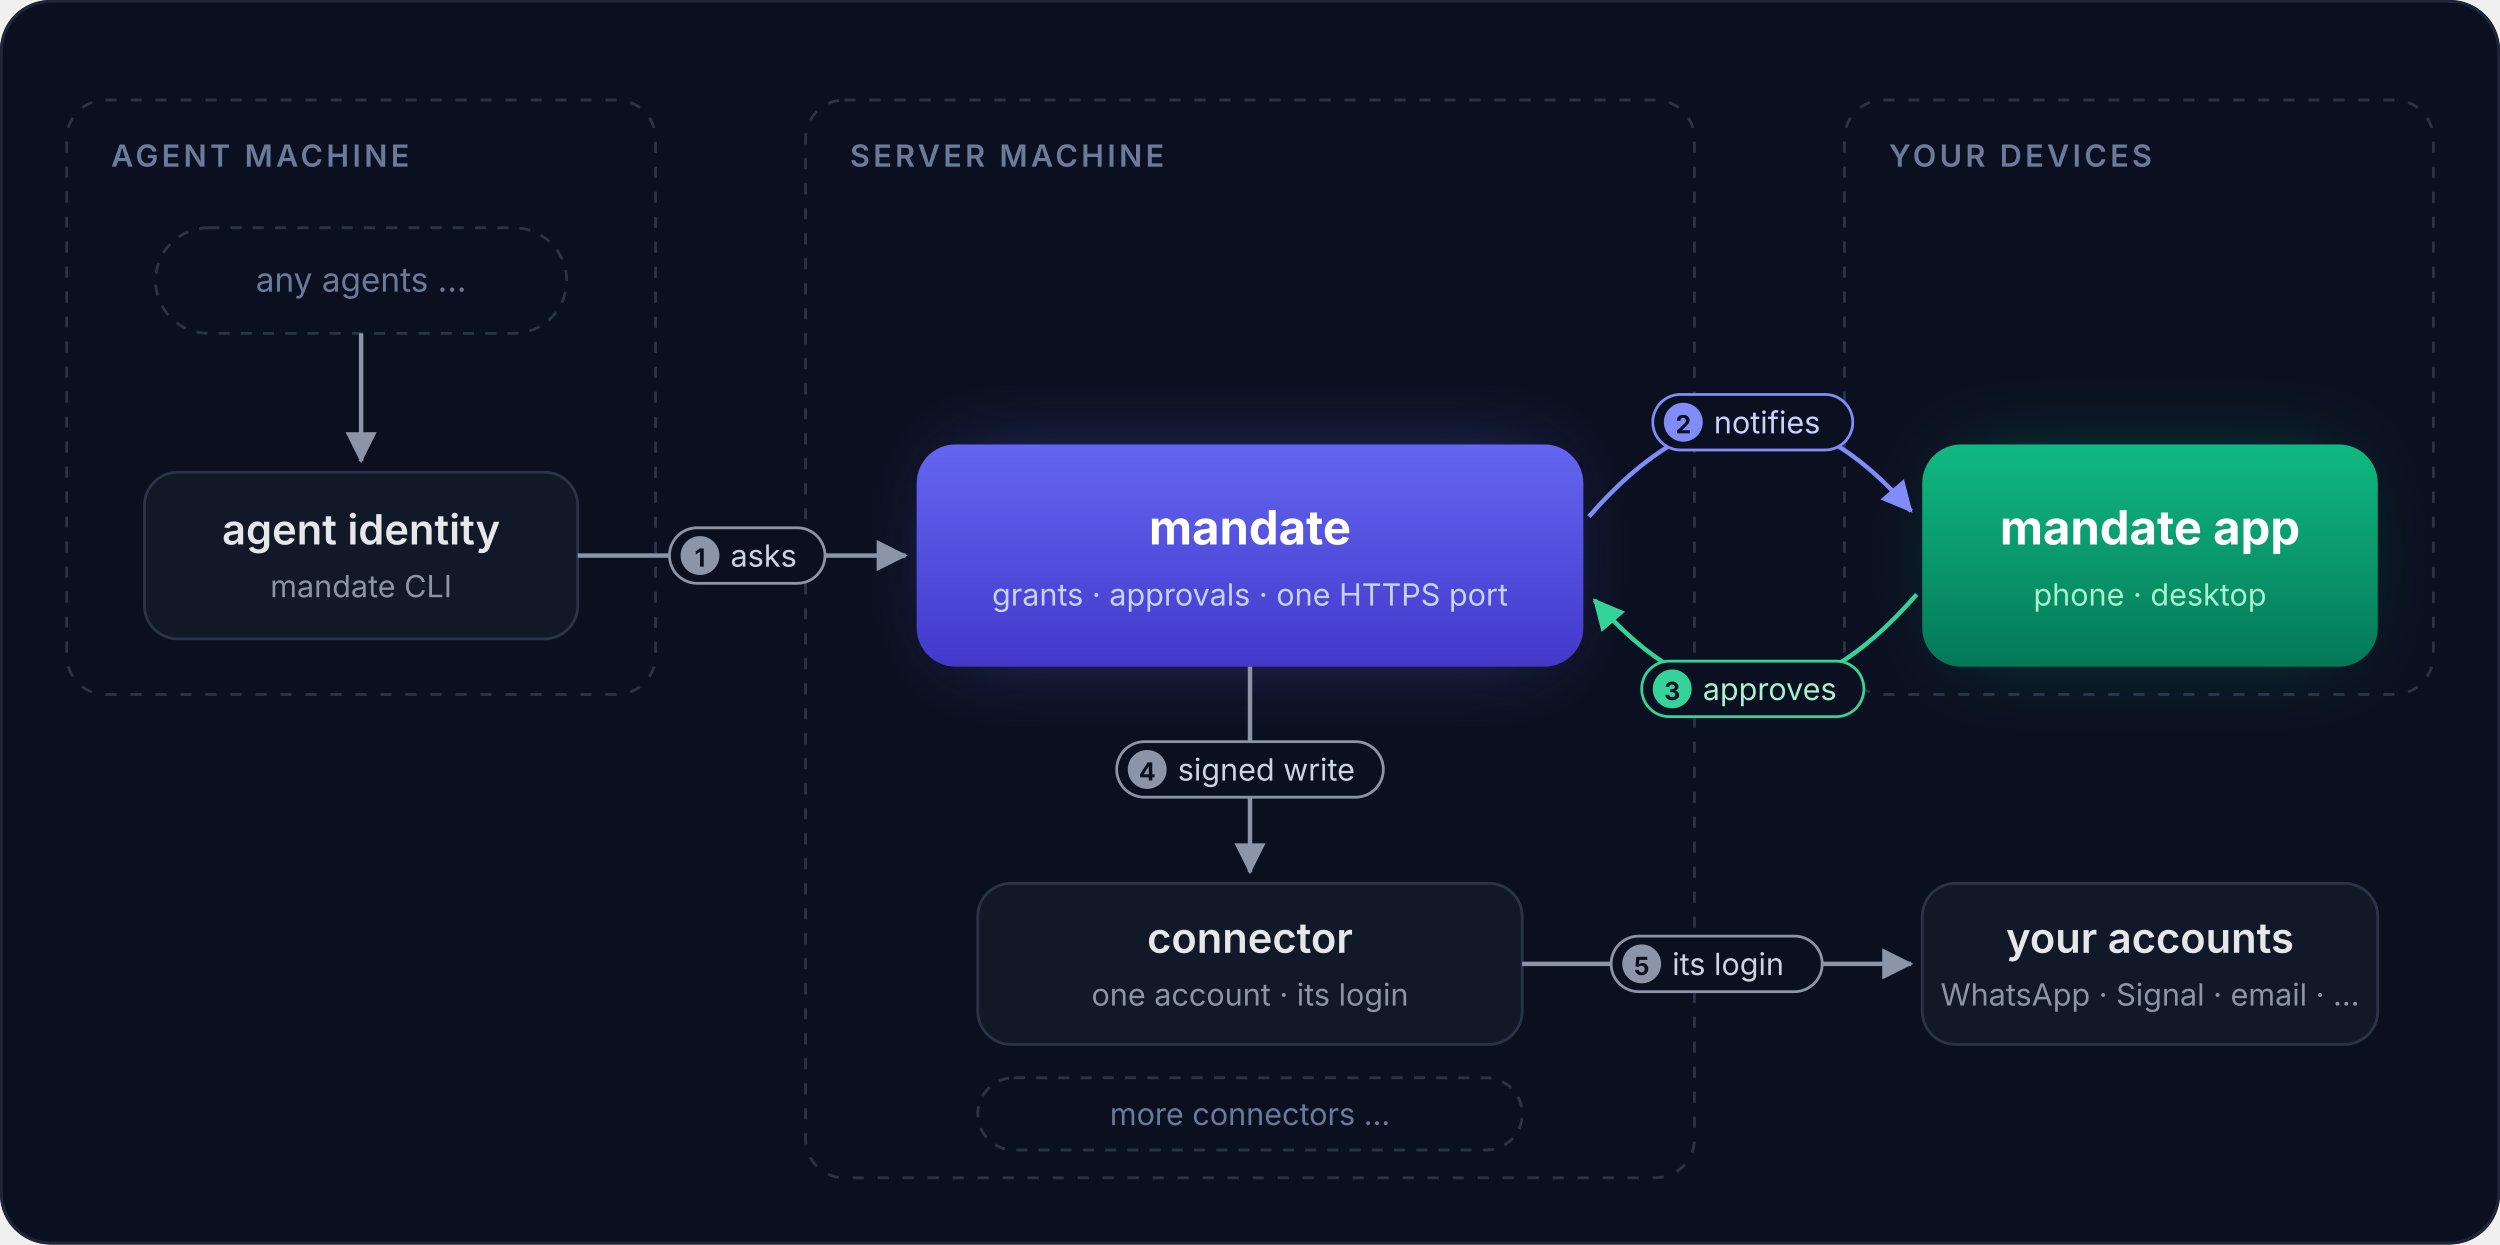
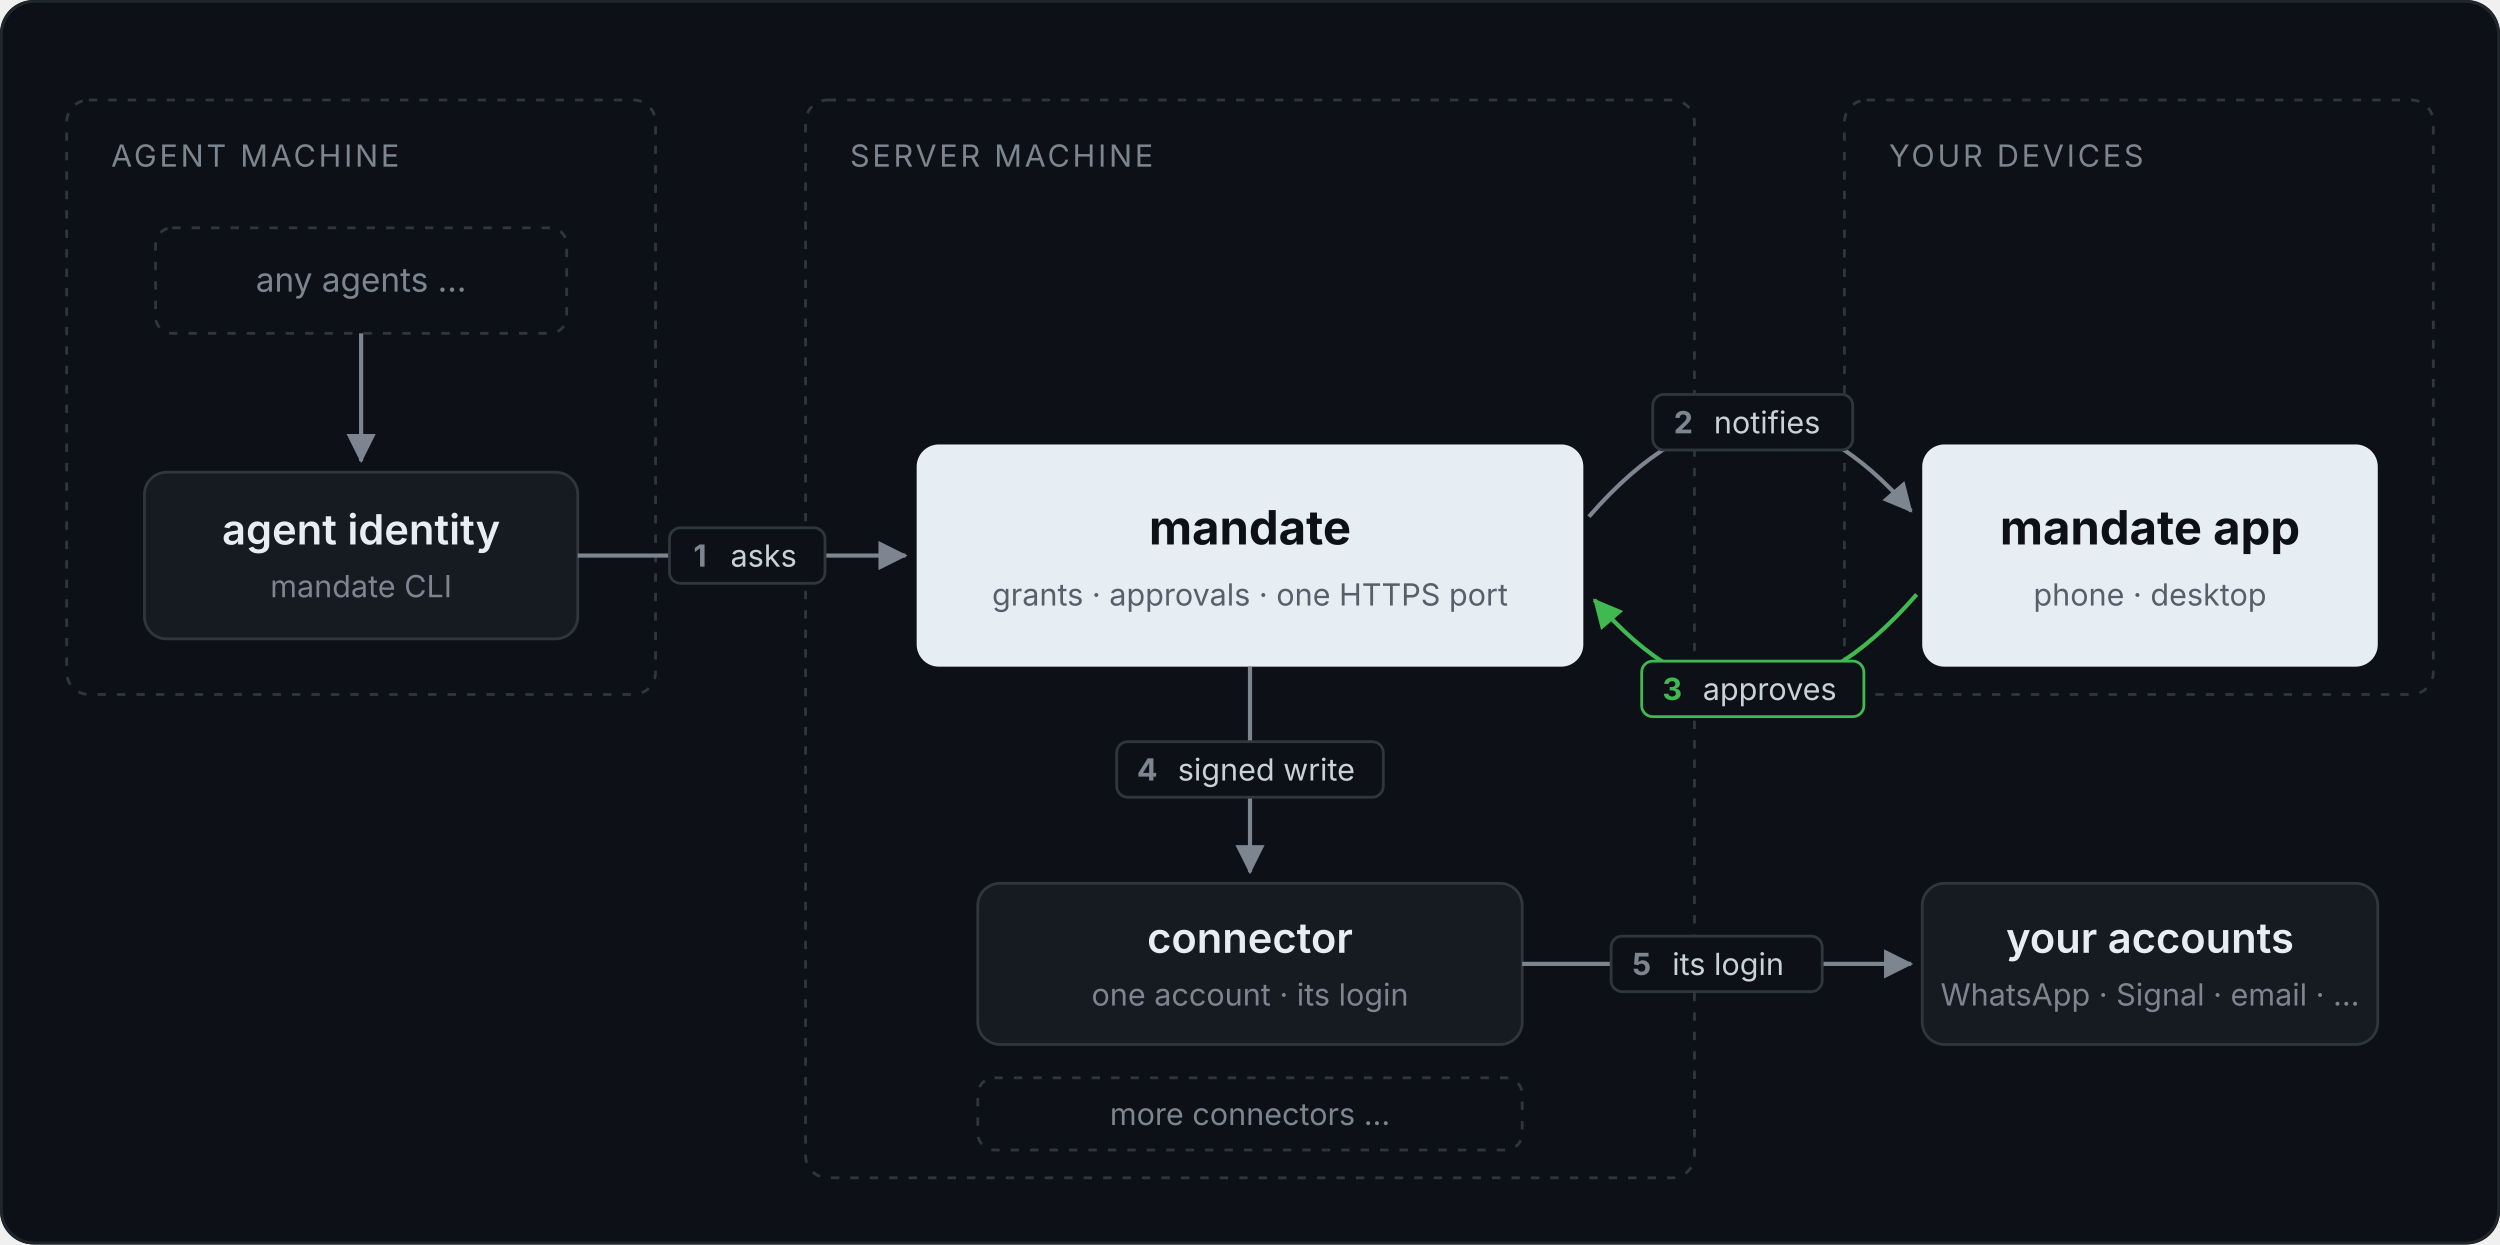
<svg xmlns="http://www.w3.org/2000/svg" width="900" height="448" viewBox="0 0 900 448" font-family="Inter, -apple-system, Segoe UI, Helvetica, Arial, sans-serif">
  <defs>
-     <linearGradient id="indigo" x1="0" y1="0" x2="0" y2="1">
-       <stop offset="0" stop-color="#6366f1" />
-       <stop offset="1" stop-color="#4338ca" />
-     </linearGradient>
-     <linearGradient id="emerald" x1="0" y1="0" x2="0" y2="1">
-       <stop offset="0" stop-color="#10b981" />
-       <stop offset="1" stop-color="#047857" />
-     </linearGradient>
-     <filter id="glow" x="-50%" y="-50%" width="200%" height="200%">
-       <feGaussianBlur stdDeviation="14" />
-     </filter>
    <marker id="n" markerWidth="8" markerHeight="8" refX="6.5" refY="3.5" orient="auto">
-       <path d="M0,0 L7,3.5 L0,7 Z" fill="#8b95a7" />
+       <path d="M0,0 L7,3.5 L0,7 Z" fill="#7d8590" />
    </marker>
-     <marker id="i" markerWidth="8" markerHeight="8" refX="6.5" refY="3.5" orient="auto">
-       <path d="M0,0 L7,3.5 L0,7 Z" fill="#818cf8" />
-     </marker>
-     <marker id="e" markerWidth="8" markerHeight="8" refX="6.5" refY="3.5" orient="auto">
-       <path d="M0,0 L7,3.5 L0,7 Z" fill="#34d399" />
+     <marker id="g" markerWidth="8" markerHeight="8" refX="6.5" refY="3.5" orient="auto">
+       <path d="M0,0 L7,3.5 L0,7 Z" fill="#3fb950" />
    </marker>
  </defs>
-   <rect width="900" height="448" rx="18" fill="#0b1020" />
-   <rect x="0.5" y="0.5" width="899" height="447" rx="18" fill="none" stroke="#1e2638" />
-   <g font-size="11" font-weight="600" letter-spacing="1.2" fill="#6b7a99">
-     <rect x="24" y="36" width="212" height="214" rx="14" fill="none" stroke="#2a3448" stroke-dasharray="4 5" />
+   <rect width="900" height="448" rx="12" fill="#0d1117" />
+   <rect x="0.5" y="0.5" width="899" height="447" rx="12" fill="none" stroke="#21262d" />
+   <g font-size="11" letter-spacing="1" fill="#7d8590" stroke="#30363d" stroke-dasharray="3 4">
+     <rect x="24" y="36" width="212" height="214" rx="8" fill="none" />
+     <rect x="290" y="36" width="320" height="388" rx="8" fill="none" />
+     <rect x="664" y="36" width="212" height="214" rx="8" fill="none" />
+   </g>
+   <g font-size="11" letter-spacing="1" fill="#7d8590">
    <text x="40" y="60">AGENT MACHINE</text>
-     <rect x="290" y="36" width="320" height="388" rx="14" fill="none" stroke="#2a3448" stroke-dasharray="4 5" />
    <text x="306" y="60">SERVER MACHINE</text>
-     <rect x="664" y="36" width="212" height="214" rx="14" fill="none" stroke="#2a3448" stroke-dasharray="4 5" />
    <text x="680" y="60">YOUR DEVICES</text>
  </g>
-   <rect x="342" y="166" width="216" height="68" rx="14" fill="#6366f1" opacity="0.45" filter="url(#glow)" />
-   <rect x="704" y="166" width="140" height="68" rx="14" fill="#10b981" opacity="0.35" filter="url(#glow)" />
-   <rect x="56" y="82" width="148" height="38" rx="19" fill="none" stroke="#2a3448" stroke-dasharray="4 4" />
-   <text x="130" y="105" text-anchor="middle" font-size="12" fill="#6b7a99">any agents …</text>
-   <rect x="52" y="170" width="156" height="60" rx="12" fill="#111827" stroke="#2a3448" />
-   <text x="130" y="196" text-anchor="middle" font-size="15" font-weight="600" fill="#e5e7eb">agent identity</text>
-   <text x="130" y="215" text-anchor="middle" font-size="11" fill="#8b95a7">mandate CLI</text>
-   <rect x="330" y="160" width="240" height="80" rx="14" fill="url(#indigo)" />
-   <text x="450" y="196" text-anchor="middle" font-size="17" font-weight="700" fill="#fff">mandate</text>
-   <text x="450" y="218" text-anchor="middle" font-size="11" fill="#c7d2fe">grants · approvals · one HTTPS port</text>
-   <rect x="352" y="318" width="196" height="58" rx="12" fill="#111827" stroke="#2a3448" />
-   <text x="450" y="343" text-anchor="middle" font-size="15" font-weight="600" fill="#e5e7eb">connector</text>
-   <text x="450" y="362" text-anchor="middle" font-size="11" fill="#8b95a7">one account · its login</text>
-   <rect x="352" y="388" width="196" height="26" rx="13" fill="none" stroke="#2a3448" stroke-dasharray="4 4" />
-   <text x="450" y="405" text-anchor="middle" font-size="11" fill="#6b7a99">more connectors …</text>
-   <rect x="692" y="160" width="164" height="80" rx="14" fill="url(#emerald)" />
-   <text x="774" y="196" text-anchor="middle" font-size="17" font-weight="700" fill="#fff">mandate app</text>
-   <text x="774" y="218" text-anchor="middle" font-size="11" fill="#a7f3d0">phone · desktop</text>
-   <rect x="692" y="318" width="164" height="58" rx="12" fill="#111827" stroke="#2a3448" />
-   <text x="774" y="343" text-anchor="middle" font-size="15" font-weight="600" fill="#e5e7eb">your accounts</text>
-   <text x="774" y="362" text-anchor="middle" font-size="11" fill="#8b95a7">WhatsApp · Signal · email · …</text>
-   <g fill="none" stroke-width="1.6">
-     <path d="M130,120 V166" stroke="#8b95a7" marker-end="url(#n)" />
-     <path d="M208,200 H326" stroke="#8b95a7" marker-end="url(#n)" />
-     <path d="M572,186 C612,140 650,140 688,184" stroke="#818cf8" marker-end="url(#i)" />
-     <path d="M690,214 C650,260 612,260 574,216" stroke="#34d399" marker-end="url(#e)" />
-     <path d="M450,240 V314" stroke="#8b95a7" marker-end="url(#n)" />
-     <path d="M548,347 H688" stroke="#8b95a7" marker-end="url(#n)" />
+   <rect x="56" y="82" width="148" height="38" rx="6" fill="none" stroke="#30363d" stroke-dasharray="3 4" />
+   <text x="130" y="105" text-anchor="middle" font-size="12" fill="#7d8590">any agents …</text>
+   <rect x="52" y="170" width="156" height="60" rx="8" fill="#161b22" stroke="#30363d" />
+   <text x="130" y="196" text-anchor="middle" font-size="15" font-weight="600" fill="#e6edf3">agent identity</text>
+   <text x="130" y="215" text-anchor="middle" font-size="11" fill="#7d8590">mandate CLI</text>
+   <rect x="330" y="160" width="240" height="80" rx="8" fill="#e6edf3" />
+   <text x="450" y="196" text-anchor="middle" font-size="17" font-weight="700" fill="#0d1117">mandate</text>
+   <text x="450" y="218" text-anchor="middle" font-size="11" fill="#57606a">grants · approvals · one HTTPS port</text>
+   <rect x="352" y="318" width="196" height="58" rx="8" fill="#161b22" stroke="#30363d" />
+   <text x="450" y="343" text-anchor="middle" font-size="15" font-weight="600" fill="#e6edf3">connector</text>
+   <text x="450" y="362" text-anchor="middle" font-size="11" fill="#7d8590">one account · its login</text>
+   <rect x="352" y="388" width="196" height="26" rx="6" fill="none" stroke="#30363d" stroke-dasharray="3 4" />
+   <text x="450" y="405" text-anchor="middle" font-size="11" fill="#7d8590">more connectors …</text>
+   <rect x="692" y="160" width="164" height="80" rx="8" fill="#e6edf3" />
+   <text x="774" y="196" text-anchor="middle" font-size="17" font-weight="700" fill="#0d1117">mandate app</text>
+   <text x="774" y="218" text-anchor="middle" font-size="11" fill="#57606a">phone · desktop</text>
+   <rect x="692" y="318" width="164" height="58" rx="8" fill="#161b22" stroke="#30363d" />
+   <text x="774" y="343" text-anchor="middle" font-size="15" font-weight="600" fill="#e6edf3">your accounts</text>
+   <text x="774" y="362" text-anchor="middle" font-size="11" fill="#7d8590">WhatsApp · Signal · email · …</text>
+   <g fill="none" stroke-width="1.5">
+     <path d="M130,120 V166" stroke="#7d8590" marker-end="url(#n)" />
+     <path d="M208,200 H326" stroke="#7d8590" marker-end="url(#n)" />
+     <path d="M572,186 C612,140 650,140 688,184" stroke="#7d8590" marker-end="url(#n)" />
+     <path d="M690,214 C650,260 612,260 574,216" stroke="#3fb950" marker-end="url(#g)" />
+     <path d="M450,240 V314" stroke="#7d8590" marker-end="url(#n)" />
+     <path d="M548,347 H688" stroke="#7d8590" marker-end="url(#n)" />
  </g>
  <g font-size="11">
-     <rect x="241" y="190" width="56" height="20" rx="10" fill="#0b1020" stroke="#8b95a7" />
-     <circle cx="252" cy="200" r="7" fill="#8b95a7" />
-     <text x="252" y="204" text-anchor="middle" font-size="9" font-weight="700" fill="#0b1020">1</text>
-     <text x="263" y="204" fill="#cbd5e1">asks</text>
-     <rect x="595" y="142" width="72" height="20" rx="10" fill="#0b1020" stroke="#818cf8" />
-     <circle cx="606" cy="152" r="7" fill="#818cf8" />
-     <text x="606" y="156" text-anchor="middle" font-size="9" font-weight="700" fill="#0b1020">2</text>
-     <text x="617" y="156" fill="#c7d2fe">notifies</text>
-     <rect x="591" y="238" width="80" height="20" rx="10" fill="#0b1020" stroke="#34d399" />
-     <circle cx="602" cy="248" r="7" fill="#34d399" />
-     <text x="602" y="252" text-anchor="middle" font-size="9" font-weight="700" fill="#0b1020">3</text>
-     <text x="613" y="252" fill="#a7f3d0">approves</text>
-     <rect x="402" y="267" width="96" height="20" rx="10" fill="#0b1020" stroke="#8b95a7" />
-     <circle cx="413" cy="277" r="7" fill="#8b95a7" />
-     <text x="413" y="281" text-anchor="middle" font-size="9" font-weight="700" fill="#0b1020">4</text>
-     <text x="424" y="281" fill="#cbd5e1">signed write</text>
-     <rect x="580" y="337" width="76" height="20" rx="10" fill="#0b1020" stroke="#8b95a7" />
-     <circle cx="591" cy="347" r="7" fill="#8b95a7" />
-     <text x="591" y="351" text-anchor="middle" font-size="9" font-weight="700" fill="#0b1020">5</text>
-     <text x="602" y="351" fill="#cbd5e1">its login</text>
+     <rect x="241" y="190" width="56" height="20" rx="4" fill="#0d1117" stroke="#30363d" />
+     <text x="252" y="204" text-anchor="middle" font-weight="700" fill="#7d8590">1</text>
+     <text x="263" y="204" fill="#c9d1d9">asks</text>
+     <rect x="595" y="142" width="72" height="20" rx="4" fill="#0d1117" stroke="#30363d" />
+     <text x="606" y="156" text-anchor="middle" font-weight="700" fill="#7d8590">2</text>
+     <text x="617" y="156" fill="#c9d1d9">notifies</text>
+     <rect x="591" y="238" width="80" height="20" rx="4" fill="#0d1117" stroke="#3fb950" />
+     <text x="602" y="252" text-anchor="middle" font-weight="700" fill="#3fb950">3</text>
+     <text x="613" y="252" fill="#c9d1d9">approves</text>
+     <rect x="402" y="267" width="96" height="20" rx="4" fill="#0d1117" stroke="#30363d" />
+     <text x="413" y="281" text-anchor="middle" font-weight="700" fill="#7d8590">4</text>
+     <text x="424" y="281" fill="#c9d1d9">signed write</text>
+     <rect x="580" y="337" width="76" height="20" rx="4" fill="#0d1117" stroke="#30363d" />
+     <text x="591" y="351" text-anchor="middle" font-weight="700" fill="#7d8590">5</text>
+     <text x="602" y="351" fill="#c9d1d9">its login</text>
  </g>
</svg>
